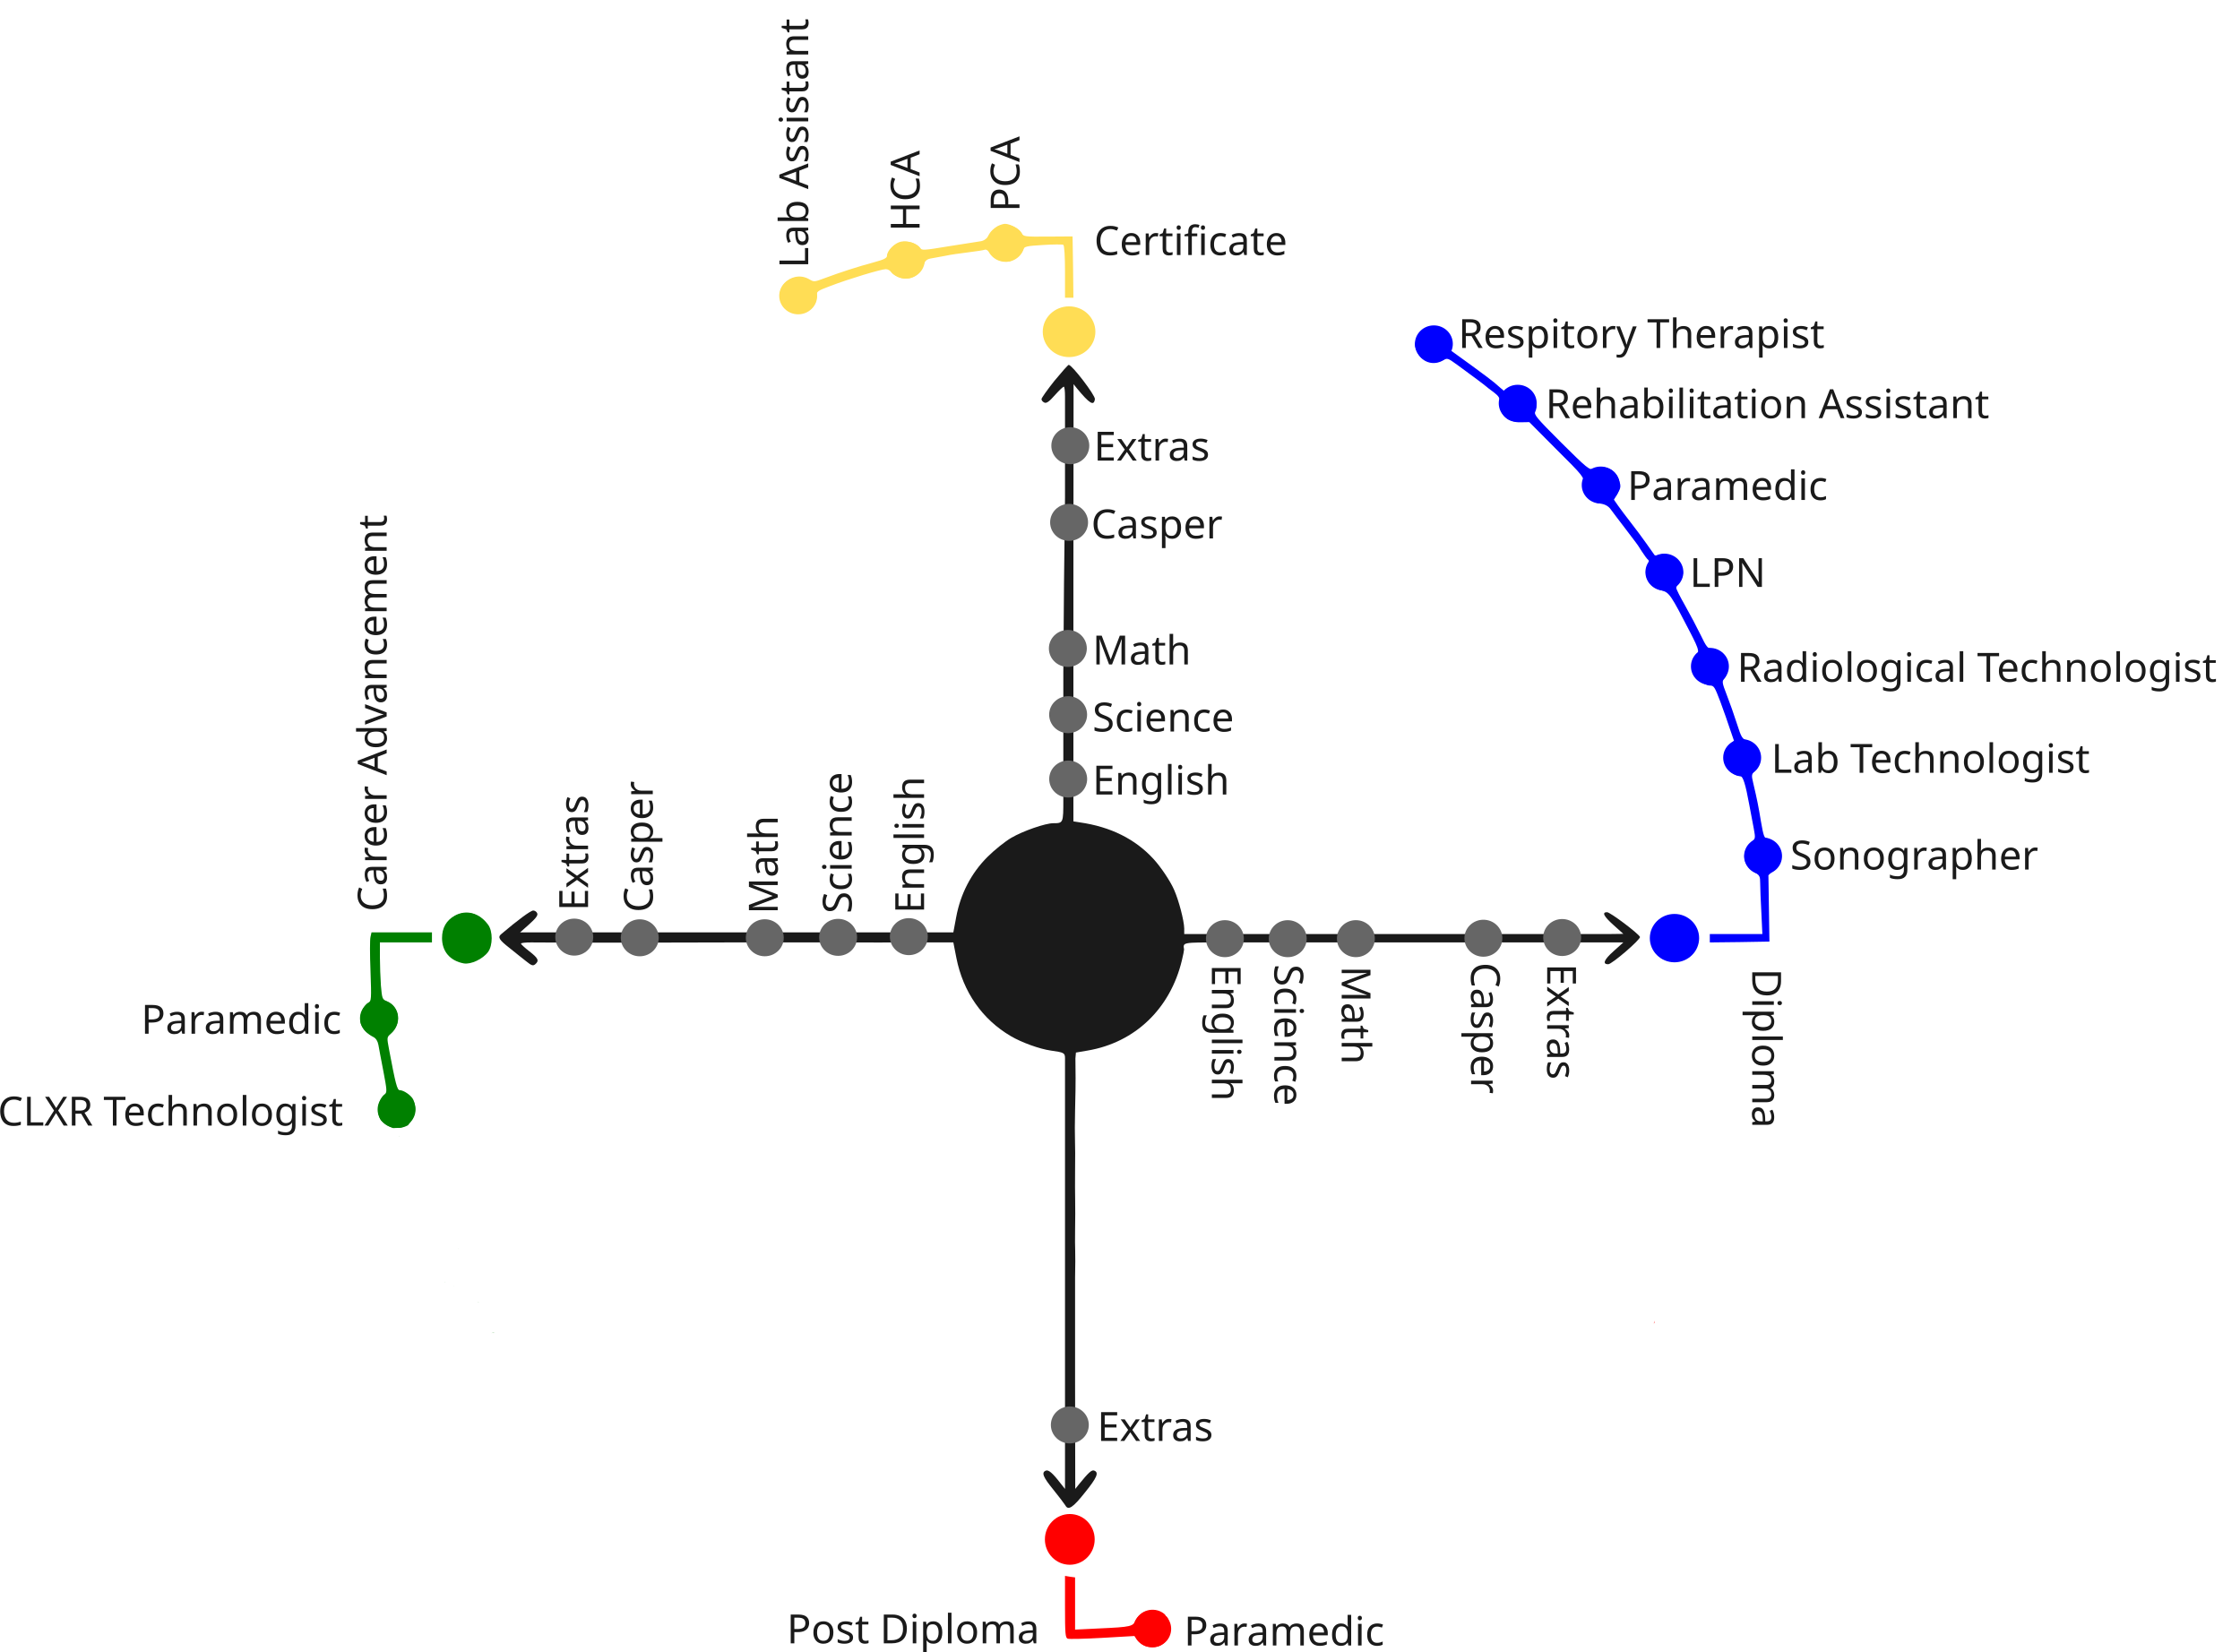
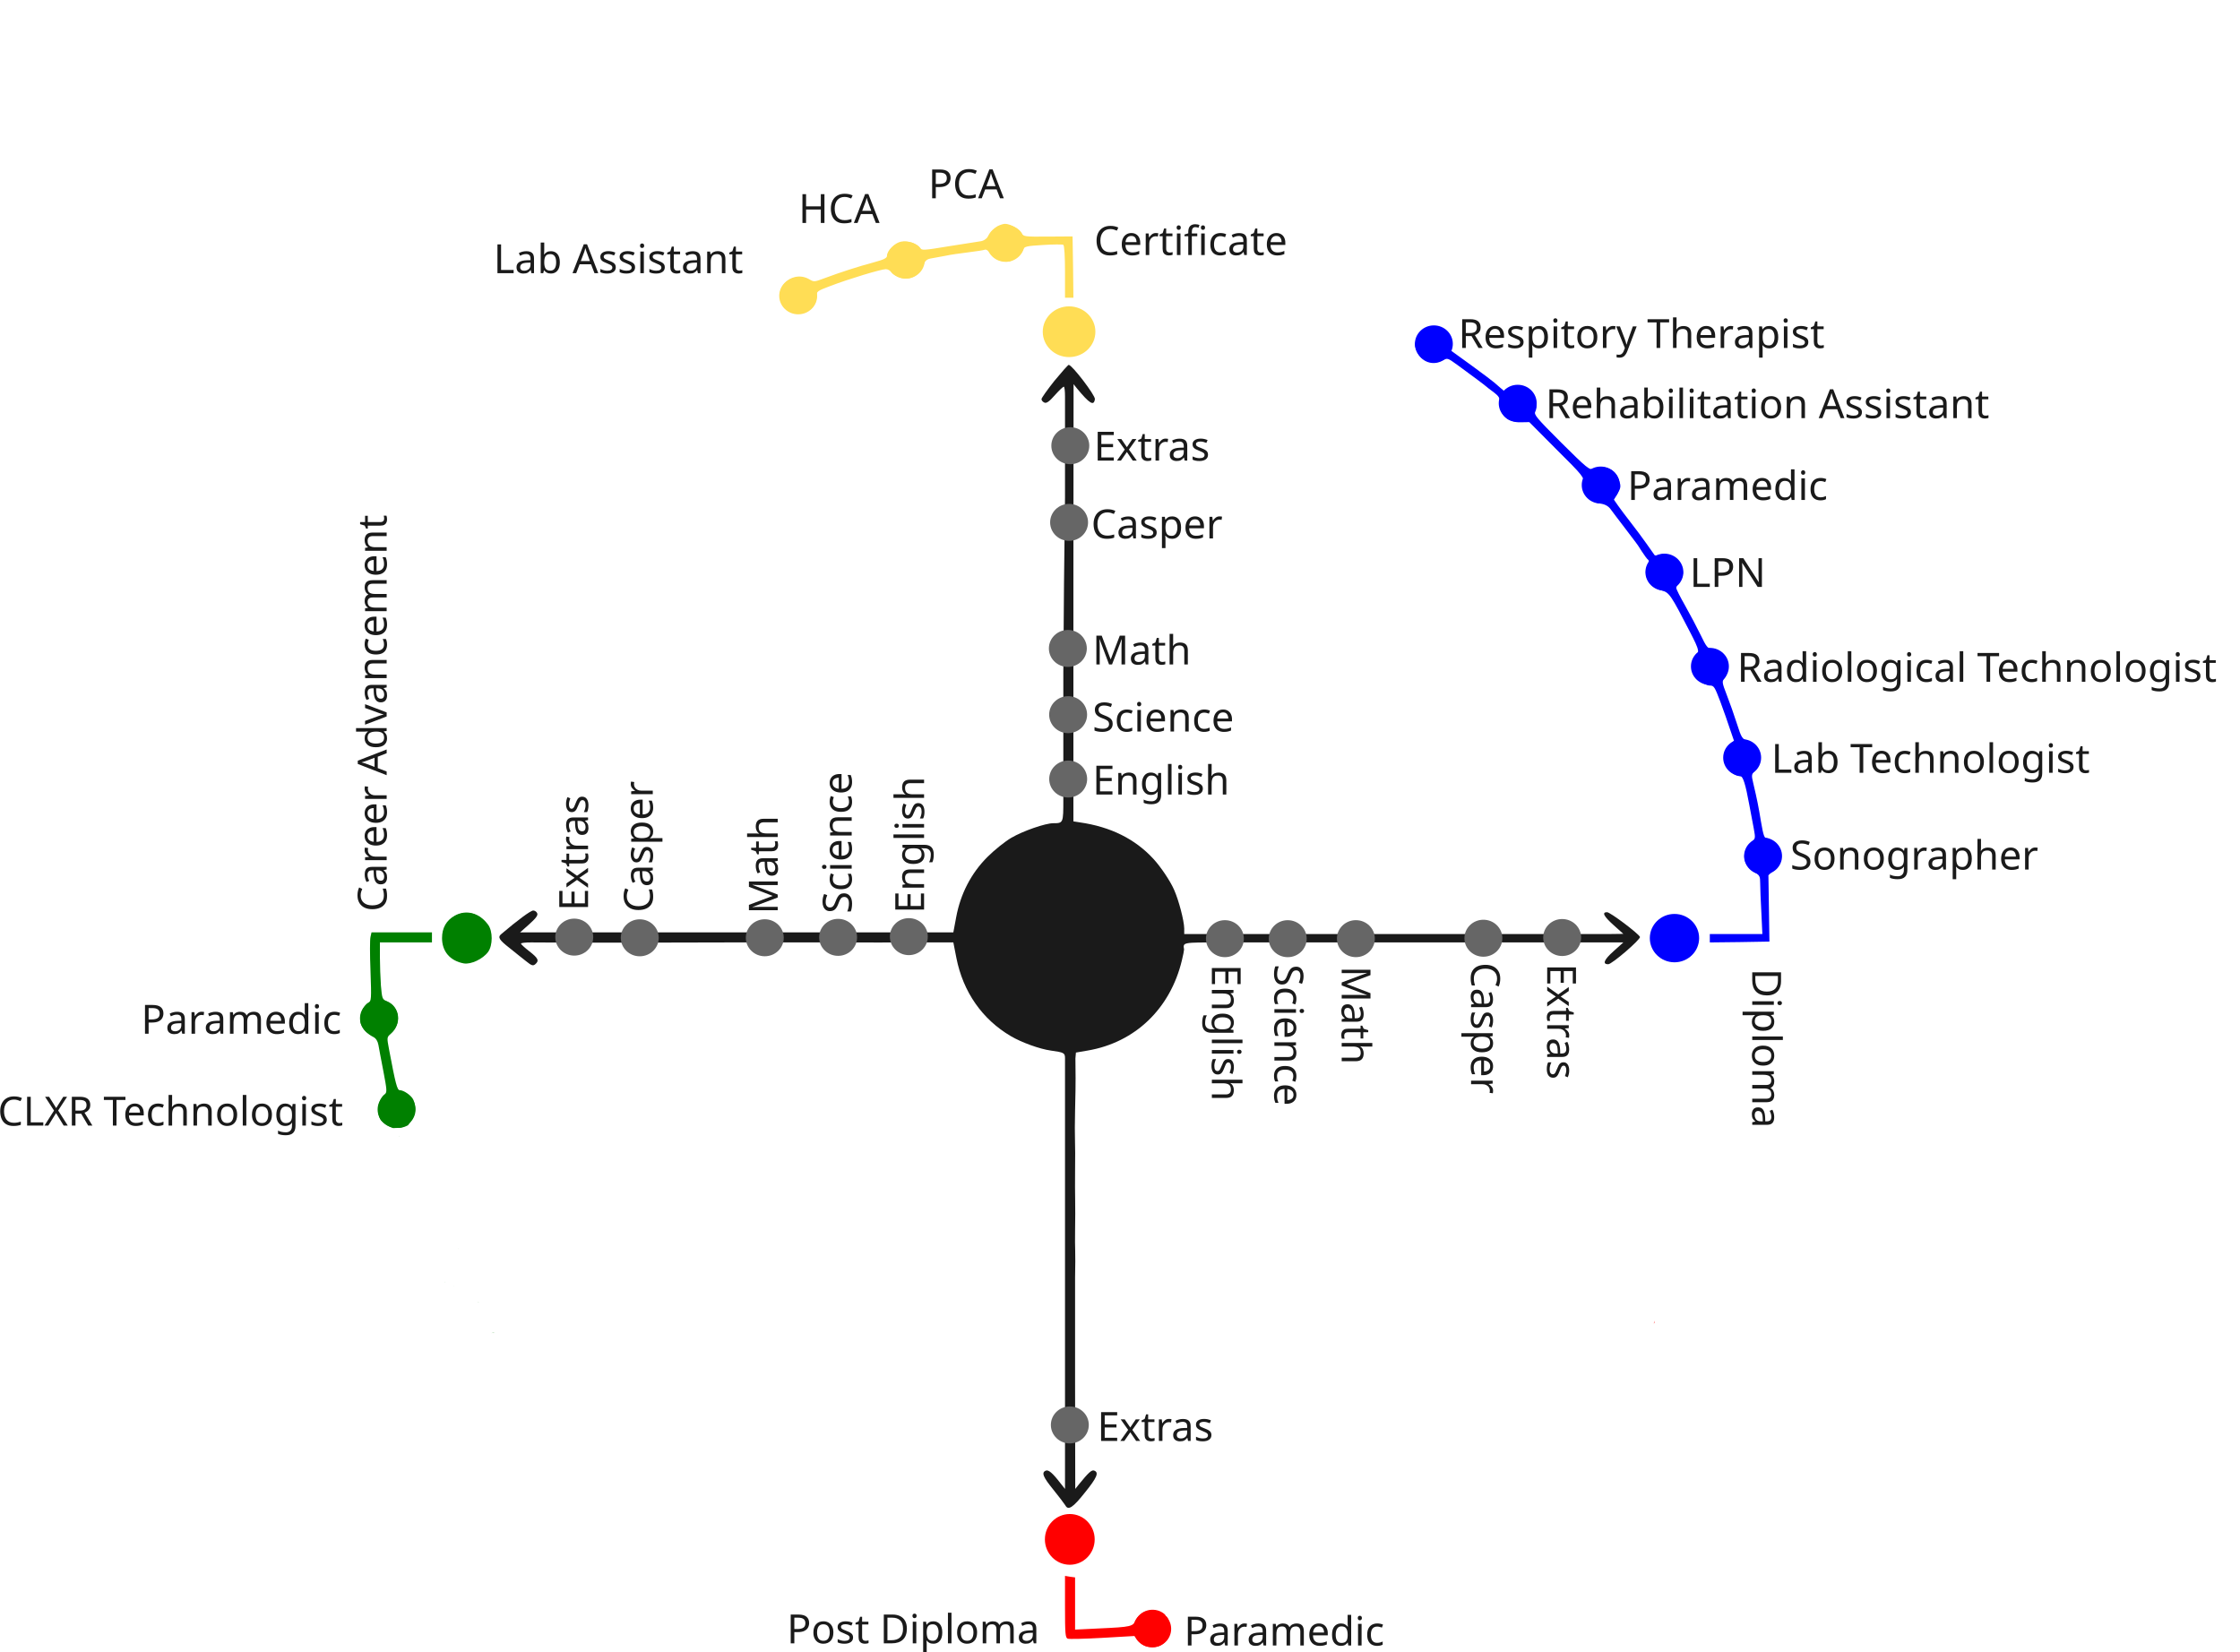
<svg xmlns="http://www.w3.org/2000/svg" version="1.0" width="1333.986pt" height="983.608pt" viewBox="0 0 1333.986 983.608" preserveAspectRatio="xMidYMid" id="svg707">
  <defs id="defs707">
    <rect x="713.158" y="-63.258" width="231.193" height="61.752" id="rect11" />
    <rect x="748.552" y="1027.188" width="100.911" height="48.197" id="rect9" />
    <rect x="1388.662" y="1045.262" width="156.639" height="87.356" id="rect8" />
    <clipPath clipPathUnits="userSpaceOnUse" id="clipPath9">
      <path id="path10" style="fill:#ff0000;fill-opacity:1;fill-rule:nonzero;stroke:none;stroke-width:7.5" d="M 6130,2367.524 V 372.846 H 9679.141 V 2207.387 c -25.514,15.955 -47.693,30.056 -144.712,91.699 -35.018,22.74 -70.004,45.559 -104.942,68.438 z m 3402.876,0 c 10.78,-7.012 21.529,-14.076 32.315,-21.079 75.975,-48.27 94.842,-60.356 113.95,-72.422 v 93.501 z M 9074.161,2083.447 c 9.322,-0.406 20.341,-5.367 31.274,-16.67 49.051,-50.709 97.649,-101.799 147.788,-151.45 59.803,-58.9 124.093,-112.948 187.631,-167.71 42.354,-36.502 5.483,-79.29 -36.87,-42.788 -64.527,55.613 -129.803,110.541 -190.517,170.376 -50.195,49.724 -98.891,100.842 -147.979,151.641 -27.925,28.899 -15.153,57.638 8.672,56.602 z" />
    </clipPath>
    <clipPath clipPathUnits="userSpaceOnUse" id="clipPath12">
      <path id="path12" style="fill:#ff0000;fill-opacity:1;fill-rule:nonzero;stroke:none;stroke-width:0.75" d="m 1147.458,724.084 c 2.371,2.444 4.754,4.875 7.175,7.271 4.661,4.591 9.595,8.885 14.553,13.15 v -20.421 z m -0.864,7.2 v 14.827 h 15.822 c -4.009,-3.483 -7.975,-7.015 -11.758,-10.743 -1.365,-1.352 -2.717,-2.715 -4.064,-4.084 z" />
    </clipPath>
  </defs>
  <g id="layer2" transform="translate(-208.0656,95.42834)">
    <g transform="matrix(0.1,0,0,-0.1,229.31,922.8882)" fill="#000000" stroke="none" id="g707">
      <g id="g752">
        <path d="m 5730,8837 c -14,-7 -36,-29 -49,-50 -17,-26 -33,-38 -55,-41 -17,-3 -103,-16 -191,-30 -144,-24 -160,-25 -168,-10 -14,25 -74,46 -113,38 -37,-7 -84,-53 -84,-84 0,-14 -18,-23 -81,-40 -93,-25 -195,-58 -289,-93 -64,-24 -65,-24 -95,-6 -58,31.764 -117.5,9.764 -149.5,-31.052 -32,-40.816 -36.5,-100.448 15.5,-143.948 68,-58 179,-16 179,67 0,35 1,36 83,67 107,41 302,100 330,100 12,0 28,-9 34,-20 7,-10 30,-24 51,-31 57,-17 108,9 134,67 16,37 24,44 56,49 20,4 57,10 82,15 25,6 84,14 132,20 48,6 94,13 101,16 8,3 22,-7 31,-21 22,-34 77,-57 114,-49 32,8 71,41 82,70 8,19 19,22 119,28 61,4 116,4 121,1 6,-4 10,-69 10,-161 v -154 h 25 25 l -2,183 -3,182 -147,-1 c -141,-1 -146,0 -156,21 -11,23 -68,55 -99,55 -10,0 -29,-6 -43,-13 z" id="path1" style="fill:#ffdd55" />
        <path d="m 8265,8218 c -15,-12 -34,-36 -41,-54 -12,-29 -12,-39 1,-72 26,-65 96,-90 155,-56 27,16 28,16 86,-26 80,-58 168,-124 174,-130 3,-3 22,-18 43,-33 30,-23 37,-34 37,-62 0,-76 45,-119 124,-117 l 51,1 162,-163 c 161,-160 163,-163 163,-206 0,-62 36,-107 94,-115 31,-5 50,-15 64,-33 11,-15 47,-63 81,-107 33,-44 64,-85 69,-91 5,-6 22,-30 37,-55 16,-24 32,-47 38,-50 5,-4 5,-14 -2,-27 -33,-63 5,-134 84,-156 44,-13 53,-26 166,-245 60,-116 61,-126 25,-153 -5,-3 -9,-28 -9,-54 0,-43 4,-51 38,-81 23,-20 49,-33 65,-33 25,0 29,-8 63,-97 20,-54 46,-128 58,-165 l 23,-67 -26,-24 c -34,-32 -43,-76 -24,-120 14,-34 58,-67 88,-67 16,0 31,-50 53,-170 9,-47 21,-111 27,-143 10,-55 10,-58 -13,-80 -14,-12 -30,-36 -37,-53 -18,-43 4,-97 53,-125 32,-19 35,-25 35,-67 0,-26 3,-104 7,-174 l 6,-128 h -156 -157 v -25 -25 l 178,2 177,3 -3,198 -3,197 35,34 c 31,29 36,40 36,79 0,37 -5,51 -31,76 -17,17 -39,31 -49,31 -15,0 -21,16 -35,98 -16,96 -22,127 -46,229 -12,50 -11,54 10,76 52,56 32,147 -39,175 -38,14 -41,19 -69,106 -16,50 -43,127 -60,170 -28,72 -29,81 -15,97 21,23 29,83 15,117 -14,32 -58,62 -93,62 -20,0 -30,13 -63,82 -22,45 -63,123 -92,174 -29,51 -53,98 -53,106 0,7 9,24 20,38 11,14 20,36 20,50 0,65 -81,130 -137,109 -14,-5 -29,-6 -32,-2 -3,5 -25,36 -48,68 -23,33 -65,89 -93,125 -28,36 -62,81 -76,101 l -25,36 22,37 c 19,33 20,42 10,76 -20,68 -85,97 -154,71 -23,-9 -38,3 -191,155 -149,149 -165,168 -155,186 14,27 5,85 -18,110 -10,11 -33,26 -52,34 -31,13 -38,13 -74,-5 l -39,-19 -25,21 c -14,12 -31,27 -37,32 -6,6 -66,51 -133,100 l -123,89 v 42 c 0,35 -5,47 -35,73 -43,38 -90,41 -130,9 z" id="path78" style="fill:#0000ff" />
        <path d="m 6067,7915 c -42,-53 -77,-102 -77,-109 0,-8 8,-17 18,-21 12,-5 29,7 62,45 25,28 48,50 53,50 4,0 7,-26 7,-57 v -603 l -6,-511 -4,-529 v -355 -274 -129 c 0,-141 0,-142 -60,-142 -47,0 -180,-46 -250,-87 -36,-21 -100,-72 -142,-114 -97,-97 -160,-219 -186,-358 l -17,-91 h -210 -485 -635 -1184 -66 l 54,48 c 39,35 53,53 48,65 -3,9 -14,17 -24,17 -15,0 -91,-56 -190,-140 -23,-19 -14,-34 50,-84 34,-28 79,-63 99,-79 31,-25 40,-28 53,-17 25,21 18,36 -35,77 -27,21 -49,41 -50,46 0,4 27.001,7.266 61,7 394.008,-3.608 787.972,0 1182,0 h 639 c 246.905,-1.301 245.673,0 481,0 h 212 l 18,-92 c 40,-203 154,-366 324,-466 64,-38 173,-77 238,-86 79,-11 85,-14 85,-46 v -314 -351 -368 -905 -627 l -28,35 c -46,60 -70,80 -86,74 -28,-11 -17,-38 45,-114 33,-41 65,-83 71,-93 17,-32 45,-14 117,77 72,89 84,119 55,130 -15,6 -33,-10 -93,-84 l -20,-25 -1,630 v 630 c 3.625,159.133 -1.882,171.566 0,275 2.919,160.442 -1.738,217.09 0,359 2.879,175.581 -4.334,192.065 0,361 4.936,192.418 2.409,215.953 2,309 l 3,35 70,12 c 282,48 492,249 561,537 8,31 13,61 13,65 -7,43 -11,42 221,42 h 489 631 600 280 319 76 l -59,-53 c -56,-50 -67,-77 -31,-77 22,0 195,149 189,163 -10,21 -177,147 -196,147 -32,0 -20,-24 39,-77 l 58,-52 -77,-1 h -313 -286 -600 -631 -489 -219 v 33 c -1,47 -32,167 -61,232 -23,52 -78,134 -122,182 -109,119 -256,192 -439,218 l -38,6 v 134 409 349 532 l 1,1180 20,-25 c 76,-92 101,-107 107,-64 3,22 -136,204 -156,204 -4,0 -42,-43 -85,-95 z" id="path79" style="fill:#1a1a1a" />
        <path d="m 2497,4730 c -51,-28 -77,-73 -77,-134 0,-80 48,-136 130,-151 43,-7 113,26 144,68 29,39 29,125 0,163 -52,70 -129,91 -197,54 z" id="path316" style="fill:#008000" />
        <path id="path318" style="fill:#008000" d="m 2000.005,4630.005 -6.006,-27.012 c -4,-14 -4,-105.995 0,-203.994 6,-167.999 5.007,-178.998 -12.993,-187.998 -28.999,-15.999 -54.007,-78.005 -47.007,-115.005 6,-34 38.004,-70.001 78.003,-90 14,-7 25.004,-23.997 29.004,-45.996 3,-19 17.001,-90.994 30,-158.994 21,-109.999 21.998,-124 7.998,-135 -40,-28.999 -51.998,-113.01 -22.998,-155.01 9,-12 34.001,-29.99 56.001,-39.99 3.085,-1.311 5.543,-2.444 8.188,-3.618 1.5,-0.409 2.987,-0.842 4.468,-1.318 1.642,-0.5 3.075,-1.407 4.585,-2.168 1.912,0.197 3.824,0.39 5.742,0.527 6.263,0.619 12.514,0.837 18.809,0.747 5.228,0.071 10.454,0.154 15.674,0.483 4.163,0.305 8.349,0.66 12.393,1.758 4.718,1.369 9.428,2.78 14.121,4.219 4.874,1.878 9.868,3.397 14.399,6.05 2.329,1.363 4.514,2.348 6.562,3.018 l 17.051,22.295 c 28,37 34,88.005 15,130.005 -11,25 -57.006,56.997 -81.006,56.997 -15,0 -24.989,38.001 -62.988,240 -14,73.999 -14.006,74.995 8.994,94.995 67.999,57.999 55.994,162.004 -21.006,194.004 -29,12 -29.987,15 -36.987,93.999 -3,45 -6.006,120.996 -6.006,169.995 v 87.012 h 154.995 155.01 v 30 30 h -180 z m 164.59,-1212.422 c -0.885,-0.27 -1.761,-0.575 -2.651,-0.82 0.108,-0.288 0.316,-1.027 0.425,-1.318 0.053,0.017 0.108,0.027 0.161,0.044 0.698,0.694 1.391,1.384 2.065,2.095 z m 352.134,-670.825 c 0.084,-1.206 0.18,-2.412 0.264,-3.618 0.105,1.194 0.24,2.189 0.337,3.413 -0.214,0.056 -0.389,0.148 -0.601,0.205 z m -81.079,-195.059 c 0,-2.525 -0.01,-5.049 -0.029,-7.573 0.176,-0.142 0.336,-0.299 0.513,-0.439 -0.158,2.671 -0.308,5.342 -0.483,8.013 z m 54.463,-27.305 c 0.048,-1.089 0.11,-2.178 0.161,-3.267 0.166,-0.022 0.318,-0.067 0.483,-0.088 -0.206,1.119 -0.422,2.237 -0.644,3.354 z m 148.374,-94.775 c -0.31,0.038 -2.831,-0.07 -3.618,-0.073 0.135,-0.338 0.231,-0.715 0.381,-1.04 0.1,-0.044 0.2,-0.089 0.293,-0.146 2.503,0.746 3.966,1.135 2.944,1.26 z m 93.003,-182.227 c -5.917,-1.547 -11.819,-3.159 -17.725,-4.746 4.853,0.863 9.695,1.774 14.546,2.651 0.201,0.159 0.477,0.303 0.645,0.469 0.839,0.551 1.694,1.078 2.534,1.626 z m 182.842,-105.469 -0.688,-1.26 c 0.228,0.417 1.027,0.926 0.688,1.26 z m -11.045,-21.811 c -0.092,-0.059 -0.187,-0.117 -0.278,-0.176 0.036,-0.01 0.067,-0.034 0.102,-0.044 0.057,0.075 0.119,0.145 0.176,0.22 z" />
        <path id="path548" clip-path="url(#clipPath9)" style="fill:#ff0000;fill-opacity:1" d="m 9641.758,2316.709 c -1.925,-6.57 -4.151,-13 -6.562,-19.351 1.588,2.488 3.384,5.183 4.936,7.632 0.393,2.336 0.816,4.689 1.04,6.973 0.157,1.586 0.405,3.163 0.586,4.746 z M 6130,797.007 V 612.993 c 0,-160.999 1.996,-183.99 15.996,-189.99 9,-3 103.009,-1.005 208.008,4.995 l 189.99,11.001 26.001,-30 c 18,-22 36.01,-31.995 65.01,-34.995 43.876,-5.265 74.651,7.198 102.48,42.759 0.203,0.562 0.444,1.107 0.645,1.67 2.28,9.474 4.295,18.908 6.021,28.506 2.099,8.47 4.192,16.841 4.746,25.605 1.201,10.853 -0.287,21.905 -0.146,32.798 -0.374,8.902 -0.775,17.847 -2.373,26.631 -1.373,6.473 -3.465,12.352 -7.69,17.607 -0.814,1.298 -1.486,2.653 -2.256,3.97 -0.683,0.255 -1.176,0.403 -1.89,0.674 -4.361,1.657 -7.065,6.407 -8.716,12.202 -51.196,48.242 -140.672,34.715 -171.826,-30.425 -20,-41 -27.003,-43.002 -221.001,-52.002 l -142.998,-7.002 V 632.007 787.998 l -30,3.999 z" />
      </g>
    </g>
  </g>
  <g id="layer3" style="fill:#000000" transform="translate(-208.0656,95.42834)">
    <text xml:space="preserve" style="font-size:24px;font-family:Sans;-inkscape-font-specification:'Sans, Normal';fill:#1a1a1a;stroke-width:0.75" x="858.659" y="377.81" id="text27">
      <tspan id="tspan27" style="fill:#1a1a1a;stroke-width:0.75" x="858.659" y="377.81">English</tspan>
    </text>
    <text xml:space="preserve" style="font-size:24px;font-family:Sans;-inkscape-font-specification:'Sans, Normal';fill:#1a1a1a;stroke-width:0.75" x="478.81" y="-929.768" id="text27-4" transform="rotate(90)">
      <tspan id="tspan27-3" style="fill:#1a1a1a;stroke-width:0.75" x="478.81" y="-929.768">English</tspan>
    </text>
    <text xml:space="preserve" style="font-size:24px;font-family:Sans;-inkscape-font-specification:'Sans, Normal';fill:#1a1a1a;stroke-width:0.75" x="-448.646" y="758.379" id="text27-4-3" transform="rotate(-90)">
      <tspan id="tspan27-3-4" style="fill:#1a1a1a;stroke-width:0.75" x="-448.646" y="758.379">English</tspan>
    </text>
    <text xml:space="preserve" style="font-size:24px;font-family:Sans;-inkscape-font-specification:'Sans, Normal';fill:#1a1a1a;stroke-width:0.75" x="858.659" y="340.268" id="text28">
      <tspan style="stroke-width:0.75" x="858.659" y="340.268" id="tspan29">Science</tspan>
    </text>
    <text xml:space="preserve" style="font-size:24px;font-family:Sans;-inkscape-font-specification:'Sans, Normal';fill:#1a1a1a;stroke-width:0.75" x="478.914" y="-967.006" id="text28-0" transform="rotate(90)">
      <tspan style="stroke-width:0.75" x="478.914" y="-967.006" id="tspan29-1">Science</tspan>
    </text>
    <text xml:space="preserve" style="font-size:24px;font-family:Sans;-inkscape-font-specification:'Sans, Normal';fill:#1a1a1a;stroke-width:0.75" x="-448.682" y="715.268" id="text28-9" transform="rotate(-90)">
      <tspan style="stroke-width:0.75" x="-448.682" y="715.268" id="tspan29-5">Science</tspan>
    </text>
    <text xml:space="preserve" style="font-size:24px;font-family:Sans;-inkscape-font-specification:'Sans, Normal';fill:#1a1a1a;stroke-width:0.75" x="858.659" y="300.331" id="text30">
      <tspan id="tspan30" style="stroke-width:0.75" x="858.659" y="300.331">Math</tspan>
    </text>
    <text xml:space="preserve" style="font-size:24px;font-family:Sans;-inkscape-font-specification:'Sans, Normal';fill:#1a1a1a;stroke-width:0.75" x="479.851" y="-1007.085" id="text30-8" transform="rotate(90)">
      <tspan id="tspan30-1" style="stroke-width:0.75" x="479.851" y="-1007.085">Math</tspan>
    </text>
    <text xml:space="preserve" style="font-size:24px;font-family:Sans;-inkscape-font-specification:'Sans, Normal';fill:#1a1a1a;stroke-width:0.75" x="-449.026" y="671.213" id="text30-6" transform="rotate(-90)">
      <tspan id="tspan30-4" style="stroke-width:0.75" x="-449.026" y="671.213">Math</tspan>
    </text>
    <text xml:space="preserve" style="font-size:24px;font-family:Sans;-inkscape-font-specification:'Sans, Normal';fill:#1a1a1a;stroke-width:0.75" x="857.86" y="225.248" id="text31">
      <tspan id="tspan31" style="stroke-width:0.75" x="857.86" y="225.248">Casper</tspan>
    </text>
    <text xml:space="preserve" style="font-size:24px;font-family:Sans;-inkscape-font-specification:'Sans, Normal';fill:#1a1a1a;stroke-width:0.75" x="477.763" y="-1084.132" id="text31-5" transform="rotate(90)">
      <tspan id="tspan31-2" style="stroke-width:0.75" x="477.763" y="-1084.132">Casper</tspan>
    </text>
    <text xml:space="preserve" style="font-size:24px;font-family:Sans;-inkscape-font-specification:'Sans, Normal';fill:#1a1a1a;stroke-width:0.75" x="-448.064" y="596.814" id="text31-4" transform="rotate(-90)">
      <tspan id="tspan31-7" style="stroke-width:0.75" x="-448.064" y="596.814">Casper</tspan>
    </text>
    <text xml:space="preserve" style="font-size:24px;font-family:Sans;-inkscape-font-specification:'Sans, Normal';fill:#1a1a1a;stroke-width:0.75" x="859.457" y="178.92" id="text32">
      <tspan id="tspan32" style="stroke-width:0.75" x="859.457" y="178.92">Extras</tspan>
    </text>
    <text xml:space="preserve" style="font-size:24px;font-family:Sans;-inkscape-font-specification:'Sans, Normal';fill:#1a1a1a;stroke-width:0.75" x="861.476" y="762.804" id="text32-2">
      <tspan id="tspan32-1" style="stroke-width:0.75" x="861.476" y="762.804">Extras</tspan>
    </text>
    <text xml:space="preserve" style="font-size:24px;font-family:Sans;-inkscape-font-specification:'Sans, Normal';fill:#1a1a1a;stroke-width:0.75" x="478.453" y="-1129.466" id="text32-6" transform="rotate(90)">
      <tspan id="tspan32-9" style="stroke-width:0.75" x="478.453" y="-1129.466">Extras</tspan>
    </text>
    <text xml:space="preserve" style="font-size:24px;font-family:Sans;-inkscape-font-specification:'Sans, Normal';fill:#1a1a1a;stroke-width:0.75" x="-447.101" y="558.265" id="text32-0" transform="rotate(-90)">
      <tspan id="tspan32-2" style="stroke-width:0.75" x="-447.101" y="558.265">Extras</tspan>
    </text>
    <text xml:space="preserve" style="font-size:24px;font-family:Sans;-inkscape-font-specification:'Sans, Normal';fill:#1a1a1a;stroke-width:0.75" x="676.634" y="883.352" id="text33">
      <tspan id="tspan33" style="stroke-width:0.75" x="676.634" y="883.352">Post Diploma</tspan>
    </text>
    <text xml:space="preserve" style="font-size:24px;font-family:Sans;-inkscape-font-specification:'Sans, Normal';fill:#1a1a1a;stroke-width:0.75" x="913.156" y="884.628" id="text34">
      <tspan style="stroke-width:0.75" x="913.156" y="884.628" id="tspan35">Paramedic</tspan>
    </text>
    <text xml:space="preserve" style="font-size:24px;font-family:Sans;-inkscape-font-specification:'Sans, Normal';fill:#1a1a1a;stroke-width:0.75" x="292.095" y="520.279" id="paramedic-ca">
      <tspan style="stroke-width:0.75" x="292.095" y="520.279" id="tspan35-2">Paramedic</tspan>
    </text>
    <text xml:space="preserve" style="font-size:24px;font-family:Sans;-inkscape-font-specification:'Sans, Normal';fill:#1a1a1a;stroke-width:0.75" x="1177.174" y="202.35" id="text34-2">
      <tspan style="stroke-width:0.75" x="1177.174" y="202.35" id="tspan35-3">Paramedic</tspan>
    </text>
    <text xml:space="preserve" style="font-size:24px;font-family:Sans;-inkscape-font-specification:'Sans, Normal';fill:#1a1a1a;stroke-width:0.75" x="859.63" y="56.48" id="text36">
      <tspan id="tspan36" style="stroke-width:0.75" x="859.63" y="56.48">Certificate</tspan>
    </text>
    <text xml:space="preserve" style="font-size:24px;font-family:Sans;-inkscape-font-specification:'Sans, Normal';fill:#1a1a1a;stroke-width:0.75" x="481.384" y="-1251.581" id="text37" transform="rotate(90)">
      <tspan id="tspan37" style="stroke-width:0.75" x="481.384" y="-1251.581">Diploma</tspan>
    </text>
    <text xml:space="preserve" style="font-size:24px;font-family:Sans;-inkscape-font-specification:'Sans, Normal';fill:#1a1a1a;stroke-width:0.75" x="-447.572" y="438.332" id="text38" transform="rotate(-90)">
      <tspan id="tspan38" style="stroke-width:0.75" x="-447.572" y="438.332">Career Advancement</tspan>
    </text>
-     <text xml:space="preserve" style="font-style:normal;font-variant:normal;font-weight:normal;font-stretch:normal;font-size:24px;font-family:Sans;-inkscape-font-specification:'Sans, Normal';font-variant-ligatures:normal;font-variant-caps:normal;font-variant-numeric:normal;font-variant-east-asian:normal;fill:#1a1a1a;stroke-width:0.75;image-rendering:auto" x="-64.263" y="689.386" id="text40" transform="rotate(-90)">
-       <tspan id="tspan47" x="-64.263" y="689.386">Lab Assistant</tspan>
+     <text xml:space="preserve" style="font-style:normal;font-variant:normal;font-weight:normal;font-stretch:normal;font-size:24px;font-family:Sans;-inkscape-font-specification:'Sans, Normal';font-variant-ligatures:normal;font-variant-caps:normal;font-variant-numeric:normal;font-variant-east-asian:normal;fill:#1a1a1a;stroke-width:0.75;image-rendering:auto" x="501.985" y="67.264" id="text40">
+       <tspan id="tspan47" x="501.985" y="67.264">Lab Assistant</tspan>
    </text>
-     <text xml:space="preserve" style="font-style:normal;font-variant:normal;font-weight:normal;font-stretch:normal;font-size:24px;font-family:Sans;-inkscape-font-specification:'Sans, Normal';font-variant-ligatures:normal;font-variant-caps:normal;font-variant-numeric:normal;font-variant-east-asian:normal;fill:#1a1a1a;stroke-width:0.75" x="-42.465" y="755.704" id="hca-text" transform="rotate(-90)">
-       <tspan id="tspan48" x="-42.465" y="755.704">HCA</tspan>
+     <text xml:space="preserve" style="font-style:normal;font-variant:normal;font-weight:normal;font-stretch:normal;font-size:24px;font-family:Sans;-inkscape-font-specification:'Sans, Normal';font-variant-ligatures:normal;font-variant-caps:normal;font-variant-numeric:normal;font-variant-east-asian:normal;fill:#1a1a1a;stroke-width:0.75" x="683.618" y="37.35" id="hca-text">
+       <tspan id="tspan48" x="683.618" y="37.35">HCA</tspan>
    </text>
-     <text xml:space="preserve" style="font-style:normal;font-variant:normal;font-weight:normal;font-stretch:normal;font-size:24px;font-family:Sans;-inkscape-font-specification:'Sans, Normal';font-variant-ligatures:normal;font-variant-caps:normal;font-variant-numeric:normal;font-variant-east-asian:normal;fill:#1a1a1a;stroke-width:0.75" x="-30.782" y="815.196" id="text42" transform="rotate(-90)">
-       <tspan id="tspan49" x="-30.782" y="815.196">PCA</tspan>
+     <text xml:space="preserve" style="font-style:normal;font-variant:normal;font-weight:normal;font-stretch:normal;font-size:24px;font-family:Sans;-inkscape-font-specification:'Sans, Normal';font-variant-ligatures:normal;font-variant-caps:normal;font-variant-numeric:normal;font-variant-east-asian:normal;fill:#1a1a1a;stroke-width:0.75" x="760.866" y="22.657" id="text42">
+       <tspan id="tspan49" x="760.866" y="22.657">PCA</tspan>
    </text>
    <text xml:space="preserve" style="font-size:24px;font-family:Sans;-inkscape-font-specification:'Sans, Normal';fill:#1a1a1a;stroke-width:0.75" x="1274.196" y="422.473" id="text44">
      <tspan id="tspan44" style="stroke-width:0.75" x="1274.196" y="422.473">Sonographer</tspan>
    </text>
    <text xml:space="preserve" style="font-size:24px;font-family:Sans;-inkscape-font-specification:'Sans, Normal';fill:#1a1a1a;stroke-width:0.75" x="1262.9" y="364.863" id="text45">
      <tspan style="stroke-width:0.75" x="1262.9" y="364.863" id="tspan46">Lab Technologist</tspan>
    </text>
    <text xml:space="preserve" style="font-style:normal;font-variant:normal;font-weight:normal;font-stretch:normal;font-size:24px;font-family:Sans;-inkscape-font-specification:'Sans, Normal';font-variant-ligatures:normal;font-variant-caps:normal;font-variant-numeric:normal;font-variant-east-asian:normal;fill:#1a1a1a;stroke-width:0.75" x="1242.567" y="310.642" id="text50">
      <tspan id="tspan50" style="stroke-width:0.75" x="1242.567" y="310.642">Radiological Technologist</tspan>
    </text>
    <text xml:space="preserve" style="font-style:normal;font-variant:normal;font-weight:normal;font-stretch:normal;font-size:24px;font-family:Sans;-inkscape-font-specification:'Sans, Normal';font-variant-ligatures:normal;font-variant-caps:normal;font-variant-numeric:normal;font-variant-east-asian:normal;fill:#1a1a1a;stroke-width:0.75" x="1214.326" y="254.161" id="text51">
      <tspan id="tspan51" style="stroke-width:0.75" x="1214.326" y="254.161">LPN</tspan>
    </text>
    <text xml:space="preserve" style="font-style:normal;font-variant:normal;font-weight:normal;font-stretch:normal;font-size:24px;font-family:Sans;-inkscape-font-specification:'Sans, Normal';font-variant-ligatures:normal;font-variant-caps:normal;font-variant-numeric:normal;font-variant-east-asian:normal;fill:#1a1a1a;stroke-width:0.75" x="1128.477" y="153.626" id="text52">
      <tspan id="tspan52" style="stroke-width:0.75" x="1128.477" y="153.626">Rehabilitation Assistant</tspan>
    </text>
    <text xml:space="preserve" style="font-style:normal;font-variant:normal;font-weight:normal;font-stretch:normal;font-size:24px;font-family:Sans;-inkscape-font-specification:'Sans, Normal';font-variant-ligatures:normal;font-variant-caps:normal;font-variant-numeric:normal;font-variant-east-asian:normal;fill:#1a1a1a;stroke-width:0.75" x="1076.515" y="111.831" id="text53">
      <tspan id="tspan53" style="stroke-width:0.75" x="1076.515" y="111.831">Respitory Therapist</tspan>
    </text>
    <text xml:space="preserve" style="font-style:normal;font-variant:normal;font-weight:normal;font-stretch:normal;font-size:24px;font-family:Sans;-inkscape-font-specification:'Sans, Normal';font-variant-ligatures:normal;font-variant-caps:normal;font-variant-numeric:normal;font-variant-east-asian:normal;fill:#1a1a1a;stroke-width:0.75" x="206.718" y="574.969" id="text54">
      <tspan id="tspan54" style="stroke-width:0.75" x="206.718" y="574.969">CLXR Technologist</tspan>
    </text>
  </g>
  <g id="layer1" transform="translate(-208.0656,95.42834)">
    <ellipse style="fill:#ffdd55;stroke-width:0.75" id="lab-assistant" cx="683.412" cy="80.767" rx="11.296" ry="11.014" />
    <ellipse style="fill:#ff0000;fill-opacity:1;stroke-width:1.006" id="post-diploma" cx="845.159" cy="821.446" rx="14.826" ry="15.108" />
    <ellipse style="fill:#0000ff;stroke-width:0.978" id="diploma" cx="1205.264" cy="463.325" rx="14.685" ry="14.402" />
    <ellipse style="fill:#0000ff;stroke-width:0.75" id="sonographer" cx="1258.023" cy="414.458" rx="11.296" ry="11.014" />
    <ellipse style="fill:#0000ff;stroke-width:0.75" id="lab_tech" cx="1245.572" cy="355.846" rx="11.296" ry="11.014" />
    <ellipse style="fill:#0000ff;stroke-width:0.75" id="radiological_tech" cx="1226.369" cy="301.49" rx="11.296" ry="11.014" />
    <ellipse style="fill:#0000ff;stroke-width:0.75" id="lpn" cx="1199.258" cy="245.355" rx="11.296" ry="11.014" />
    <ellipse style="fill:#0000ff;stroke-width:0.75" id="paramedic" cx="1161.334" cy="193.472" rx="11.296" ry="11.014" />
    <ellipse style="fill:#ff0000;stroke-width:0.75" id="paramedic-pd" cx="894.233" cy="874.741" rx="11.296" ry="11.014" />
    <ellipse style="fill:#0000ff;stroke-width:0.75" id="rehab_assistant" cx="1111.914" cy="144.759" rx="11.296" ry="11.014" />
    <ellipse style="fill:#0000ff;stroke-width:0.75" id="respitory_therapist" cx="1061.972" cy="109.394" rx="11.296" ry="11.014" />
    <ellipse style="fill:#ffdd55;stroke-width:0.75" id="hca" cx="747.495" cy="59.496" rx="11.296" ry="11.014" />
    <ellipse style="fill:#ffdd55;stroke-width:0.75" id="pca" cx="806.934" cy="49.509" rx="11.296" ry="11.014" />
    <ellipse style="fill:#666666;stroke-width:0.75" id="top-english" cx="844.197" cy="368.564" rx="11.296" ry="11.014" />
    <ellipse style="fill:#666666;stroke-width:0.75" id="top-math" cx="844.167" cy="330.236" rx="11.296" ry="11.014" />
    <ellipse style="fill:#666666;stroke-width:0.75" id="right-english" cx="937.529" cy="463.652" rx="11.296" ry="11.014" />
    <ellipse style="fill:#666666;stroke-width:0.75" id="right-math" cx="974.946" cy="463.661" rx="11.296" ry="11.014" />
    <ellipse style="fill:#666666;stroke-width:0.75" id="bottom-extra" cx="845.183" cy="753.278" rx="11.296" ry="11.014" />
    <ellipse style="fill:#ffdd55;stroke-width:1.035" id="cert" cx="844.727" cy="102.15" rx="15.673" ry="15.108" />
    <ellipse style="fill:#008000;stroke-width:0.75" id="paramedic-CA" cx="433.759" cy="511.069" rx="11.296" ry="11.014">
      </ellipse>
    <path id="CLXRTech" style="fill:#008000;stroke-width:0.75" d="m 444.24,554.388 a 11.296,11.014 0 0 0 -11.295,11.013 11.296,11.014 0 0 0 10.812,10.98 c 0.31,-0.012 0.621,-0.015 0.933,-0.01 0.081,-0.001 0.161,-0.003 0.242,-0.004 a 11.296,11.014 0 0 0 10.605,-10.966 11.296,11.014 0 0 0 -11.297,-11.013 z">
      </path>
    <ellipse style="fill:#008000;stroke-width:0.968;image-rendering:auto" id="CA" cx="485.953" cy="462.88" rx="14.261" ry="14.544">
      </ellipse>
    <ellipse style="fill:#666666;stroke-width:0.75" id="right-science" cx="1015.528" cy="463.642" rx="11.296" ry="11.014" />
    <ellipse style="fill:#666666;stroke-width:0.75" id="right-casper" cx="1091.467" cy="463.392" rx="11.296" ry="11.014" />
    <ellipse style="fill:#666666;stroke-width:0.75" id="right-extra" cx="1138.382" cy="462.967" rx="11.296" ry="11.014" />
    <ellipse style="fill:#666666;stroke-width:0.75" id="left-extra" cx="550.049" cy="462.725" rx="11.296" ry="11.014" />
    <ellipse style="fill:#666666;stroke-width:0.75" id="left-casper" cx="589.064" cy="463.134" rx="11.296" ry="11.014" />
    <ellipse style="fill:#666666;stroke-width:0.75" id="left-science" cx="663.517" cy="463.115" rx="11.296" ry="11.014" />
    <ellipse style="fill:#666666;stroke-width:0.75" id="left-math" cx="707.183" cy="462.865" rx="11.296" ry="11.014" />
    <ellipse style="fill:#666666;stroke-width:0.75" id="left-english" cx="749.305" cy="462.44" rx="11.296" ry="11.014" />
    <ellipse style="fill:#666666;stroke-width:0.75" id="top-science" cx="844.003" cy="290.783" rx="11.296" ry="11.014" />
    <ellipse style="fill:#666666;stroke-width:0.75" id="top-casper" cx="844.743" cy="215.704" rx="11.296" ry="11.014" />
    <ellipse style="fill:#666666;stroke-width:0.75" id="top-extra" cx="845.465" cy="170.042" rx="11.296" ry="11.014" />
  </g>
</svg>
